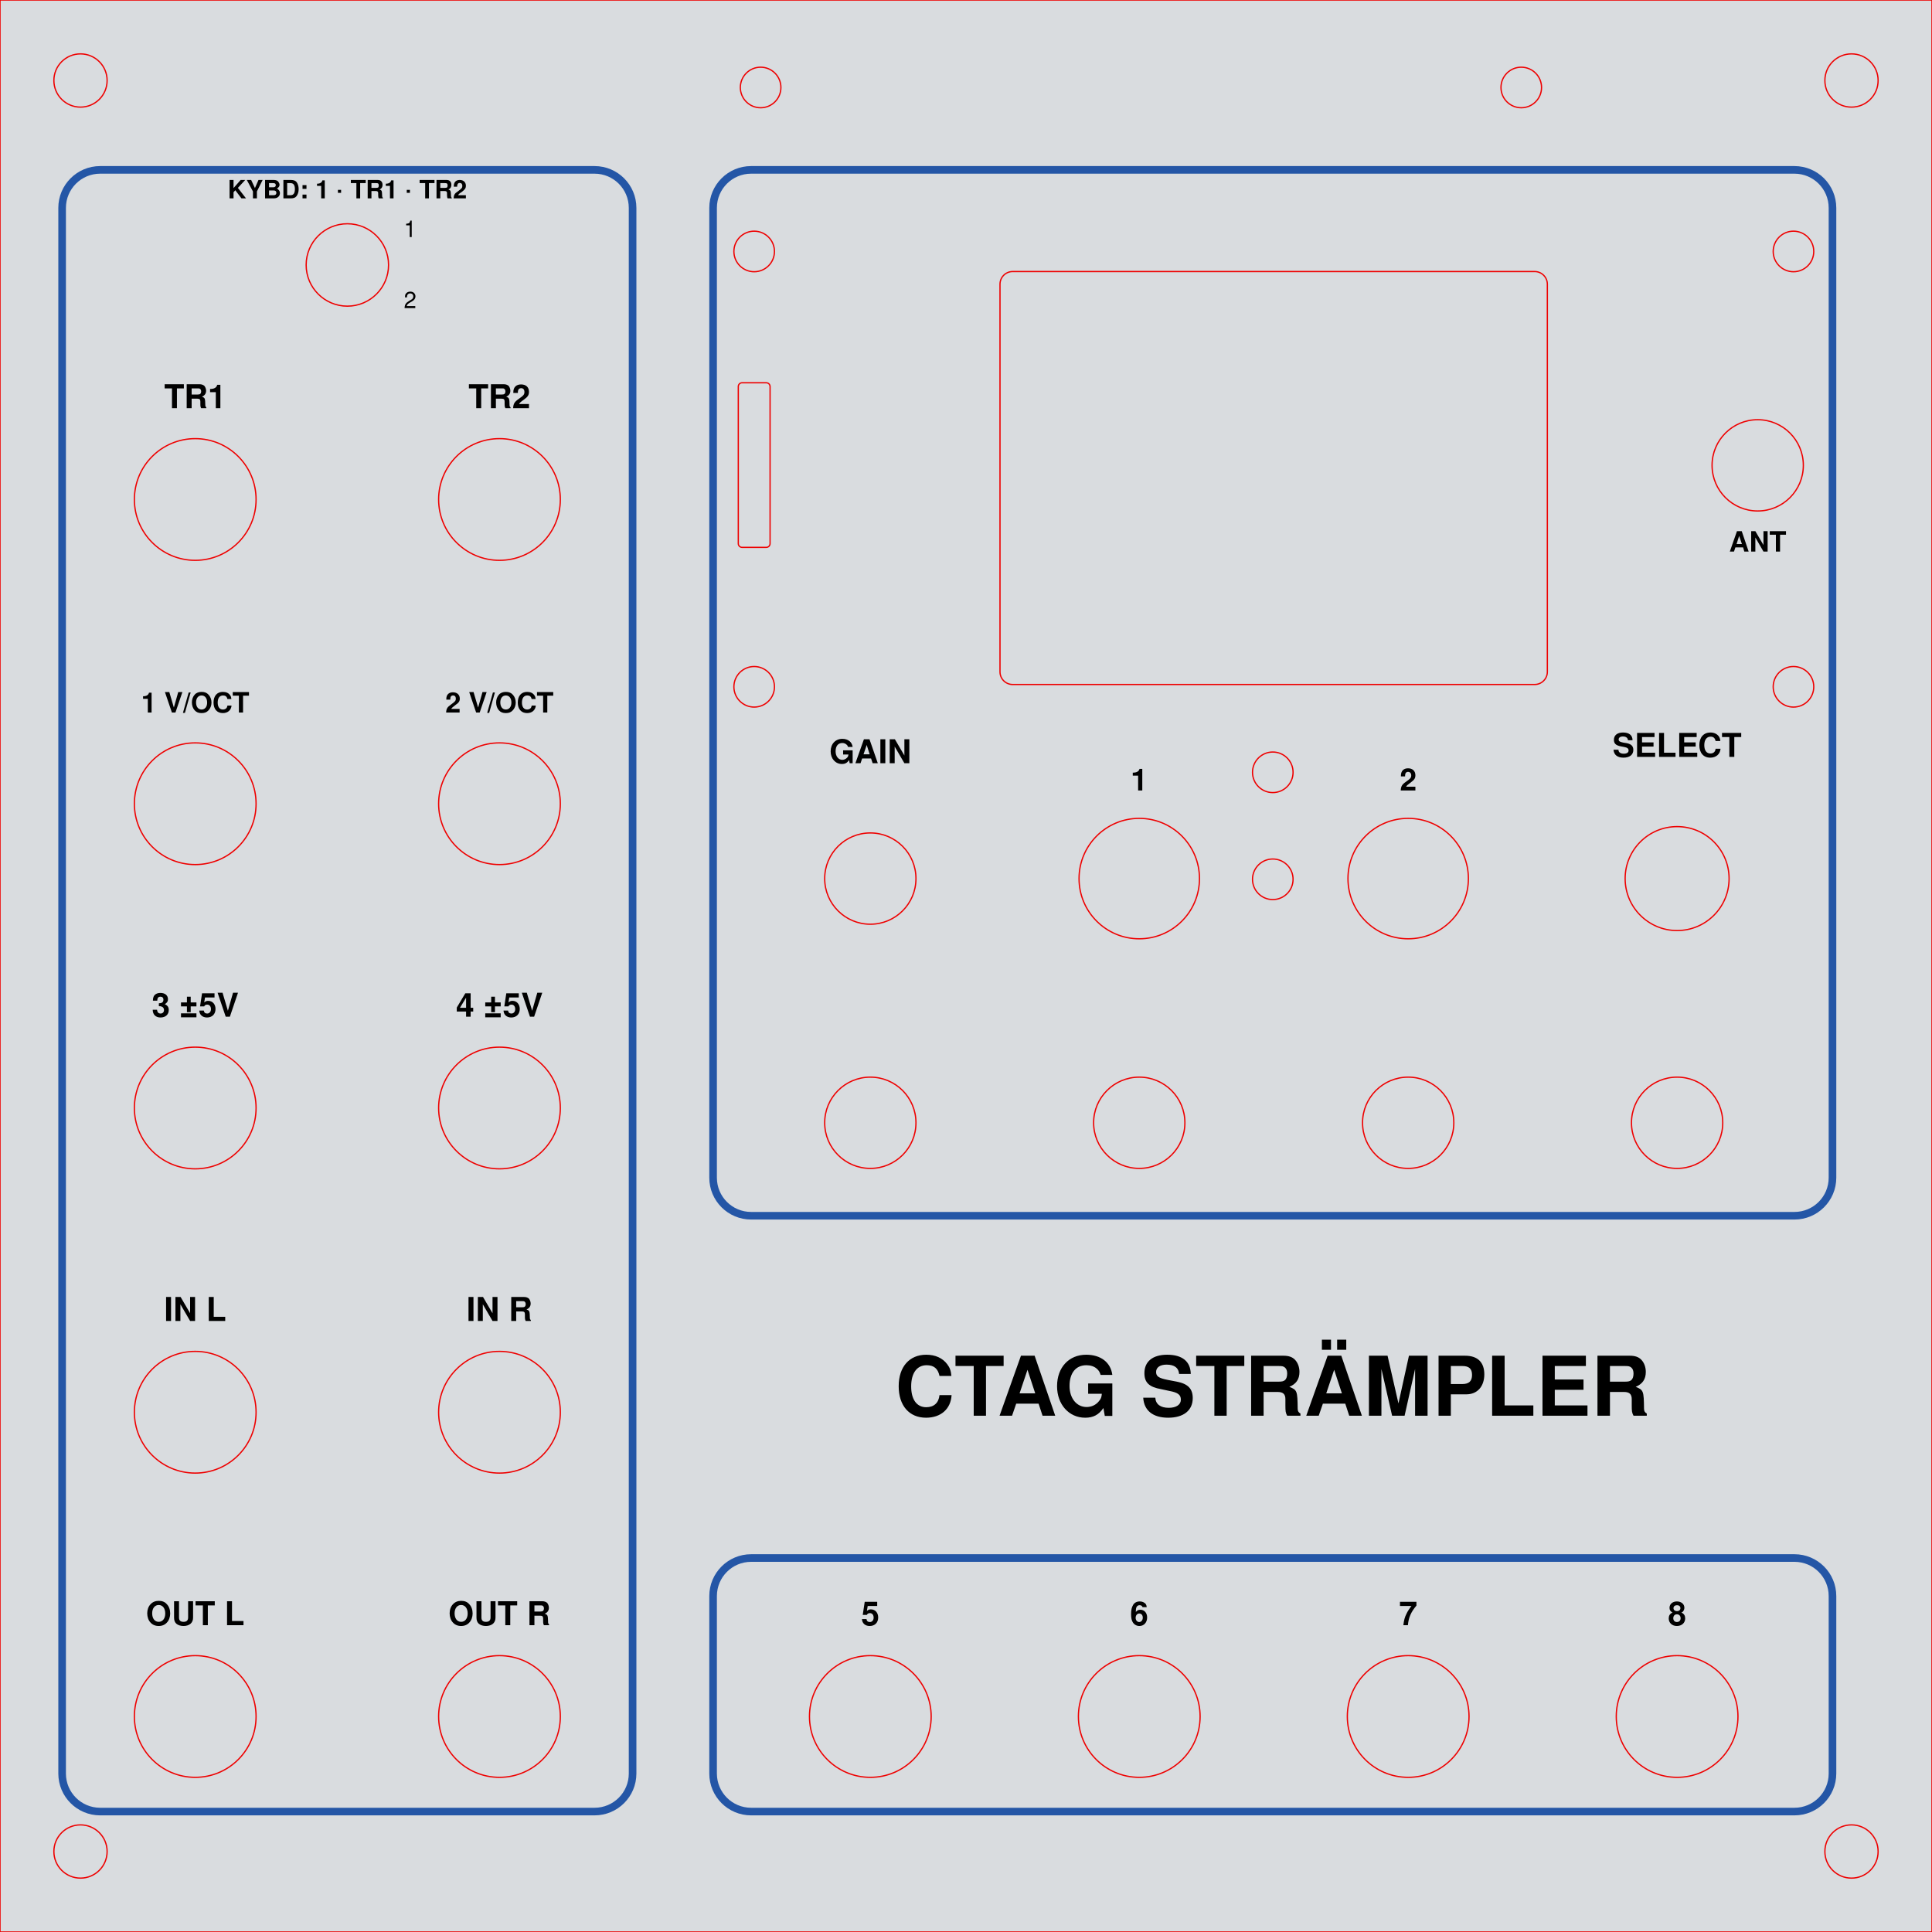
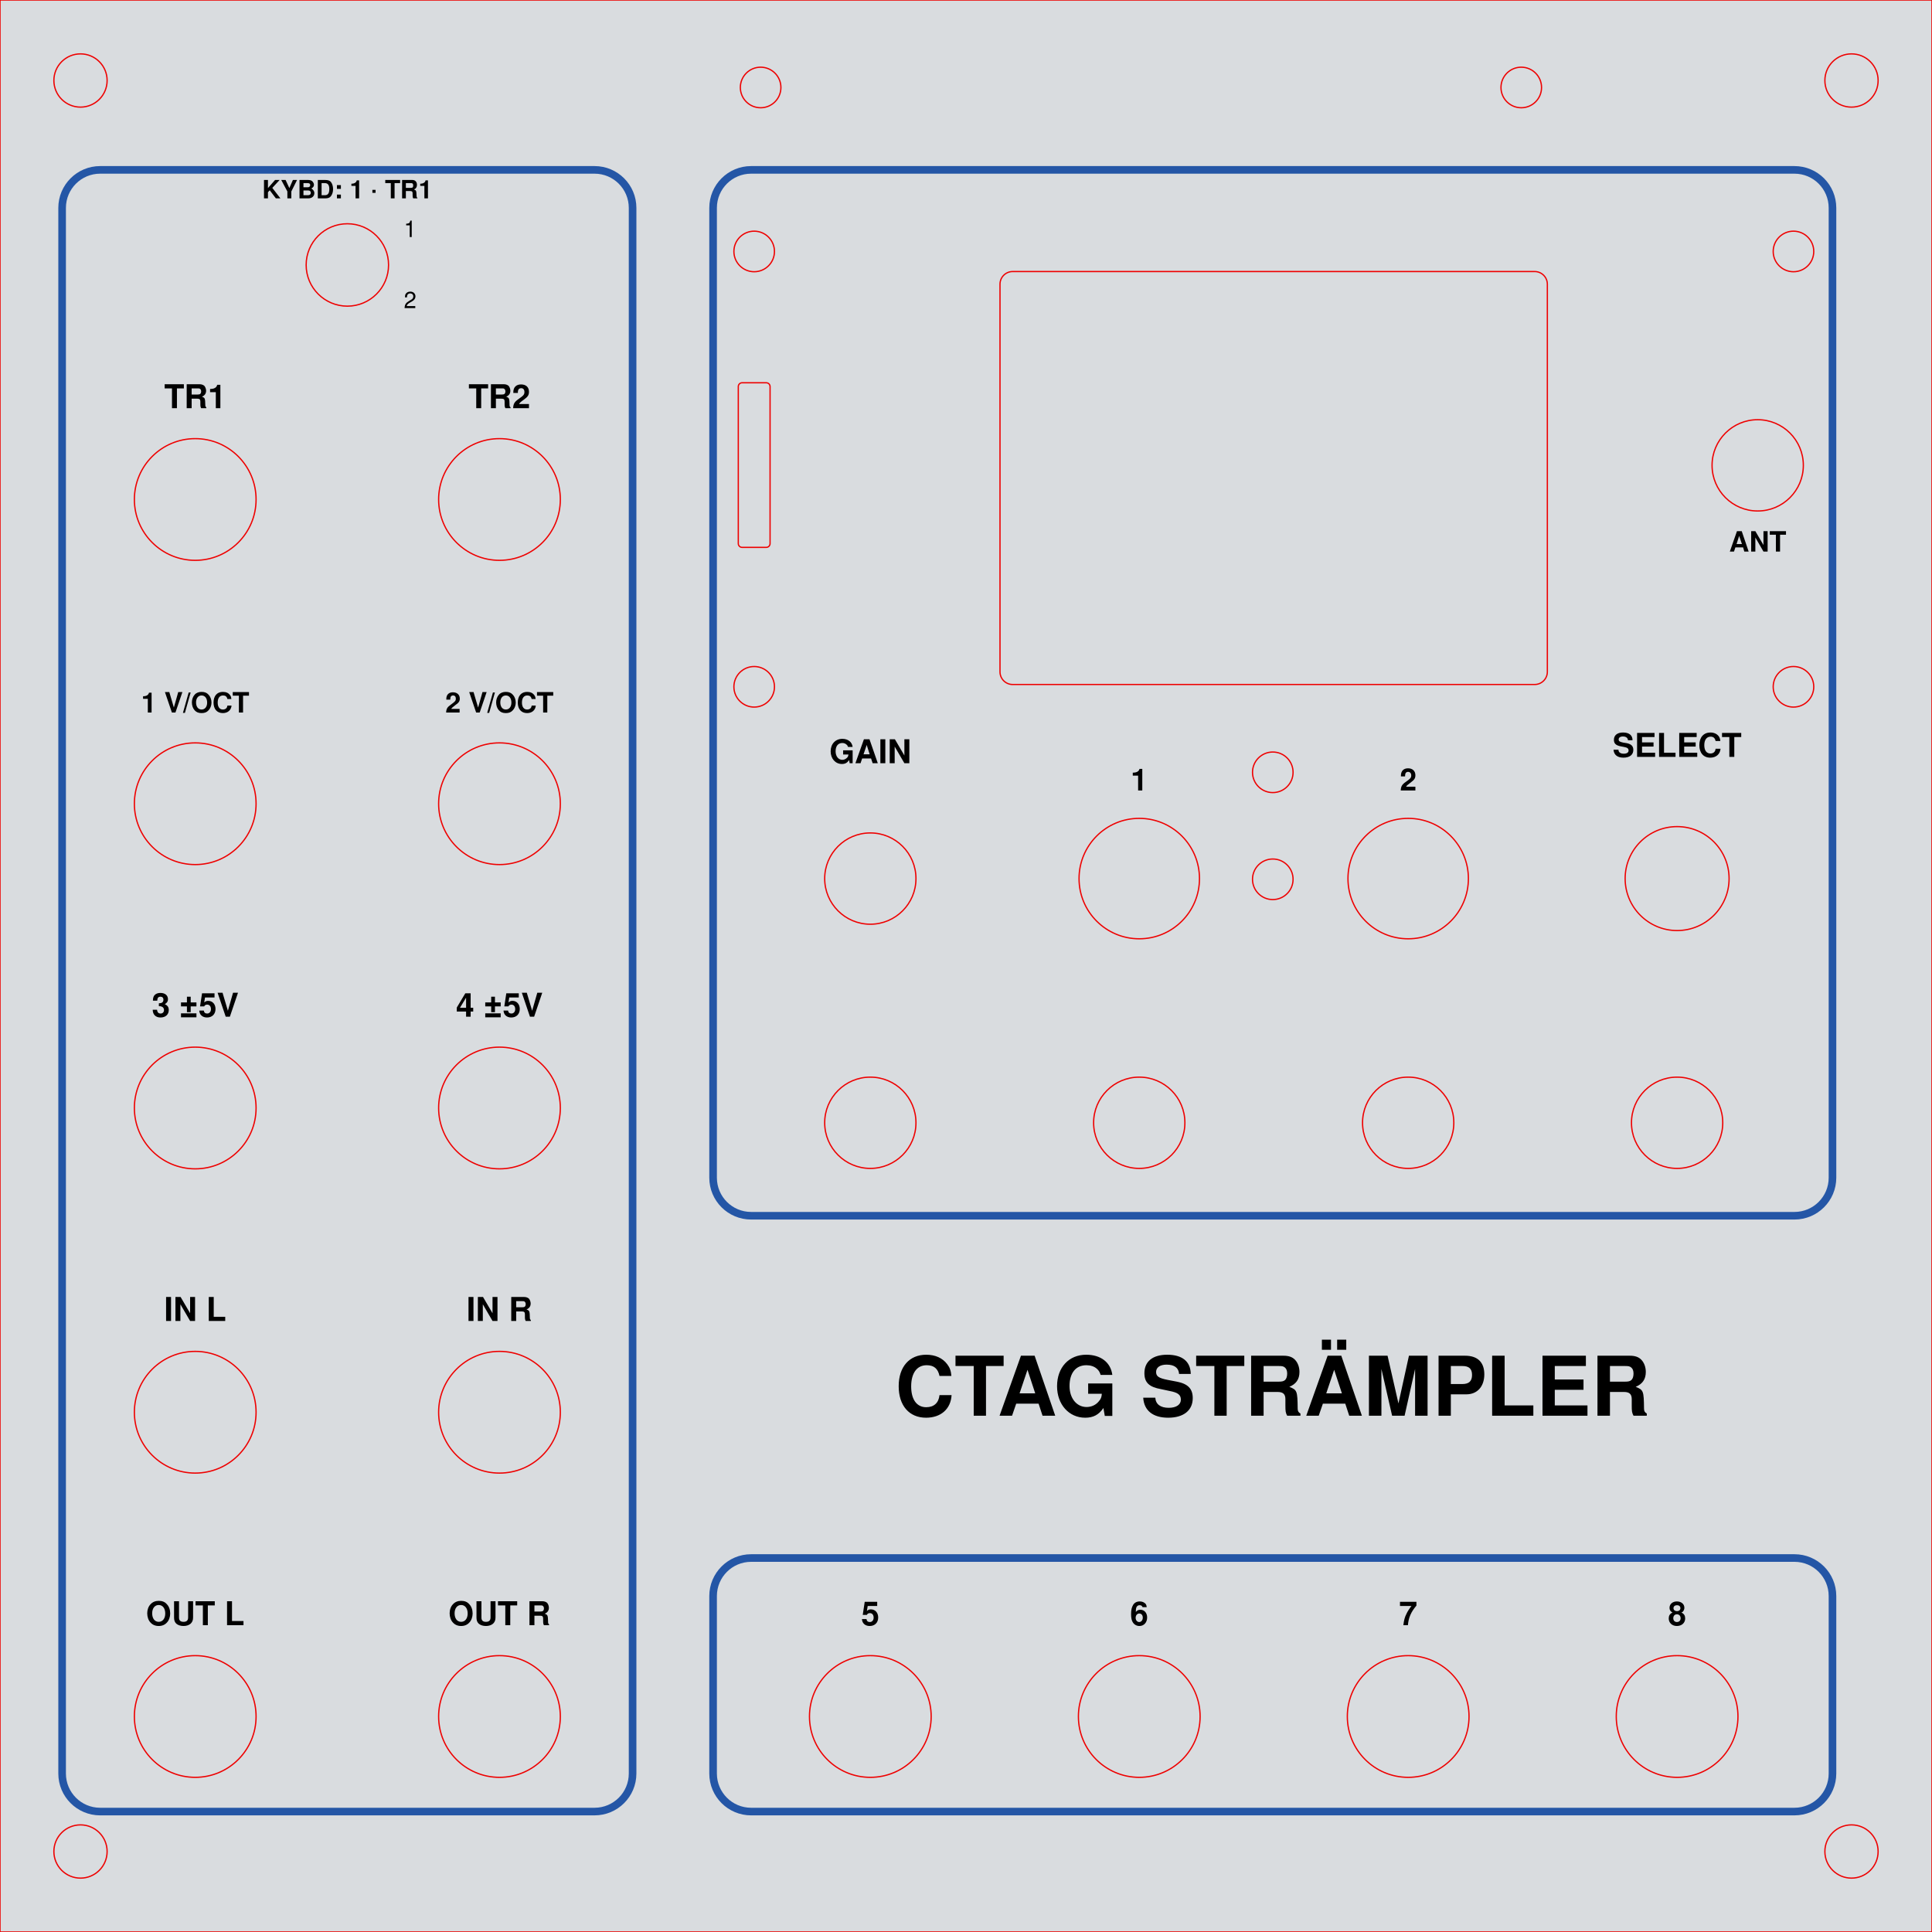
<svg xmlns="http://www.w3.org/2000/svg" width="152.4mm" height="152.4mm" viewBox="0 0 152.4 152.4">
  <rect width="100%" height="100%" fill="#d9dcdf" />
  <g id="ART">
    <text x="68.653" y="60.204" font-family="Helvetica, Arial, sans-serif" font-size="2.6" font-weight="bold" text-anchor="middle" fill="#000">GAIN</text>
    <text x="132.294" y="59.704" font-family="Helvetica, Arial, sans-serif" font-size="2.6" font-weight="bold" text-anchor="middle" fill="#000">SELECT</text>
    <text x="89.867" y="62.354" font-family="Helvetica, Arial, sans-serif" font-size="2.4" font-weight="bold" text-anchor="middle" fill="#000">1</text>
    <text x="111.080" y="62.354" font-family="Helvetica, Arial, sans-serif" font-size="2.4" font-weight="bold" text-anchor="middle" fill="#000">2</text>
    <text x="138.651" y="43.507" font-family="Helvetica, Arial, sans-serif" font-size="2.2" font-weight="bold" text-anchor="middle" fill="#000">ANT</text>
    <text x="15.400" y="32.200" font-family="Helvetica, Arial, sans-serif" font-size="2.6" font-weight="bold" text-anchor="middle" fill="#000">TR1</text>
    <text x="39.400" y="32.200" font-family="Helvetica, Arial, sans-serif" font-size="2.6" font-weight="bold" text-anchor="middle" fill="#000">TR2</text>
    <text x="15.400" y="56.200" font-family="Helvetica, Arial, sans-serif" font-size="2.2" font-weight="bold" text-anchor="middle" fill="#000">1  V/OCT</text>
    <text x="39.400" y="56.200" font-family="Helvetica, Arial, sans-serif" font-size="2.2" font-weight="bold" text-anchor="middle" fill="#000">2  V/OCT</text>
    <text x="15.400" y="80.200" font-family="Helvetica, Arial, sans-serif" font-size="2.6" font-weight="bold" text-anchor="middle" fill="#000">3  ±5V</text>
    <text x="39.400" y="80.200" font-family="Helvetica, Arial, sans-serif" font-size="2.6" font-weight="bold" text-anchor="middle" fill="#000">4  ±5V</text>
    <text x="15.400" y="104.200" font-family="Helvetica, Arial, sans-serif" font-size="2.6" font-weight="bold" text-anchor="middle" fill="#000">IN L</text>
    <text x="39.400" y="104.200" font-family="Helvetica, Arial, sans-serif" font-size="2.6" font-weight="bold" text-anchor="middle" fill="#000">IN R</text>
    <text x="15.400" y="128.200" font-family="Helvetica, Arial, sans-serif" font-size="2.6" font-weight="bold" text-anchor="middle" fill="#000">OUT L</text>
    <text x="39.400" y="128.200" font-family="Helvetica, Arial, sans-serif" font-size="2.6" font-weight="bold" text-anchor="middle" fill="#000">OUT R</text>
    <text x="68.653" y="128.200" font-family="Helvetica, Arial, sans-serif" font-size="2.6" font-weight="bold" text-anchor="middle" fill="#000">5</text>
    <text x="89.867" y="128.200" font-family="Helvetica, Arial, sans-serif" font-size="2.6" font-weight="bold" text-anchor="middle" fill="#000">6</text>
    <text x="111.080" y="128.200" font-family="Helvetica, Arial, sans-serif" font-size="2.6" font-weight="bold" text-anchor="middle" fill="#000">7</text>
    <text x="132.294" y="128.200" font-family="Helvetica, Arial, sans-serif" font-size="2.6" font-weight="bold" text-anchor="middle" fill="#000">8</text>
-     <text x="27.400" y="15.650" font-family="Helvetica, Arial, sans-serif" font-size="2.0" font-weight="bold" text-anchor="middle" fill="#000">KYBD: 1 · TR1 · TR2</text>
+     <text x="27.400" y="15.650" font-family="Helvetica, Arial, sans-serif" font-size="2.0" font-weight="bold" text-anchor="middle" fill="#000">KYBD: 1 · TR1</text>
    <text x="31.850" y="18.700" font-family="Helvetica, Arial, sans-serif" font-size="1.8" font-weight="normal" text-anchor="start" fill="#000">1</text>
    <text x="31.850" y="24.300" font-family="Helvetica, Arial, sans-serif" font-size="1.8" font-weight="normal" text-anchor="start" fill="#000">2</text>
    <rect x="56.250" y="13.400" width="88.300" height="82.500" rx="3.000" fill="none" stroke="#2456A6" stroke-width="0.6" />
    <rect x="56.250" y="122.900" width="88.300" height="20.000" rx="3.000" fill="none" stroke="#2456A6" stroke-width="0.6" />
    <text x="100.400" y="111.675" font-family="Helvetica, Arial, sans-serif" font-size="6.5" font-weight="bold" text-anchor="middle" fill="#000">CTAG STRÄMPLER</text>
    <rect x="4.900" y="13.400" width="45.000" height="129.500" rx="3.000" fill="none" stroke="#2456A6" stroke-width="0.6" />
  </g>
  <g id="CUT" fill="none" stroke="#e00" stroke-width="0.1">
    <rect x="0" y="0" width="152.4" height="152.4" />
    <circle cx="6.350" cy="146.050" r="2.100" />
    <circle cx="146.050" cy="146.050" r="2.100" />
    <circle cx="6.350" cy="6.350" r="2.100" />
    <circle cx="146.050" cy="6.350" r="2.100" />
    <circle cx="68.653" cy="88.566" r="3.600" />
    <circle cx="89.867" cy="88.566" r="3.600" />
    <circle cx="111.080" cy="88.566" r="3.600" />
    <circle cx="132.294" cy="88.566" r="3.600" />
    <circle cx="68.653" cy="69.304" r="3.600" />
    <circle cx="132.294" cy="69.304" r="4.100" />
    <circle cx="89.867" cy="69.304" r="4.750" />
    <circle cx="111.080" cy="69.304" r="4.750" />
    <circle cx="100.400" cy="69.360" r="1.600" />
    <circle cx="138.651" cy="36.707" r="3.600" />
    <circle cx="59.491" cy="54.176" r="1.600" />
    <circle cx="141.473" cy="54.176" r="1.600" />
    <circle cx="59.491" cy="19.835" r="1.600" />
    <circle cx="141.473" cy="19.835" r="1.600" />
    <circle cx="100.400" cy="60.921" r="1.600" />
    <rect x="78.882" y="21.419" width="43.176" height="32.576" rx="1.000" />
    <rect x="58.238" y="30.193" width="2.507" height="12.985" rx="0.300" />
    <circle cx="15.400" cy="39.400" r="4.800" />
    <circle cx="39.400" cy="39.400" r="4.800" />
    <circle cx="15.400" cy="63.400" r="4.800" />
    <circle cx="39.400" cy="63.400" r="4.800" />
    <circle cx="15.400" cy="87.400" r="4.800" />
    <circle cx="39.400" cy="87.400" r="4.800" />
    <circle cx="15.400" cy="111.400" r="4.800" />
    <circle cx="39.400" cy="111.400" r="4.800" />
    <circle cx="15.400" cy="135.400" r="4.800" />
    <circle cx="39.400" cy="135.400" r="4.800" />
    <circle cx="68.653" cy="135.400" r="4.800" />
    <circle cx="89.867" cy="135.400" r="4.800" />
    <circle cx="111.080" cy="135.400" r="4.800" />
    <circle cx="132.294" cy="135.400" r="4.800" />
    <circle cx="27.400" cy="20.900" r="3.250" />
    <circle cx="60.000" cy="6.900" r="1.600" />
    <circle cx="120.000" cy="6.900" r="1.600" />
  </g>
</svg>
